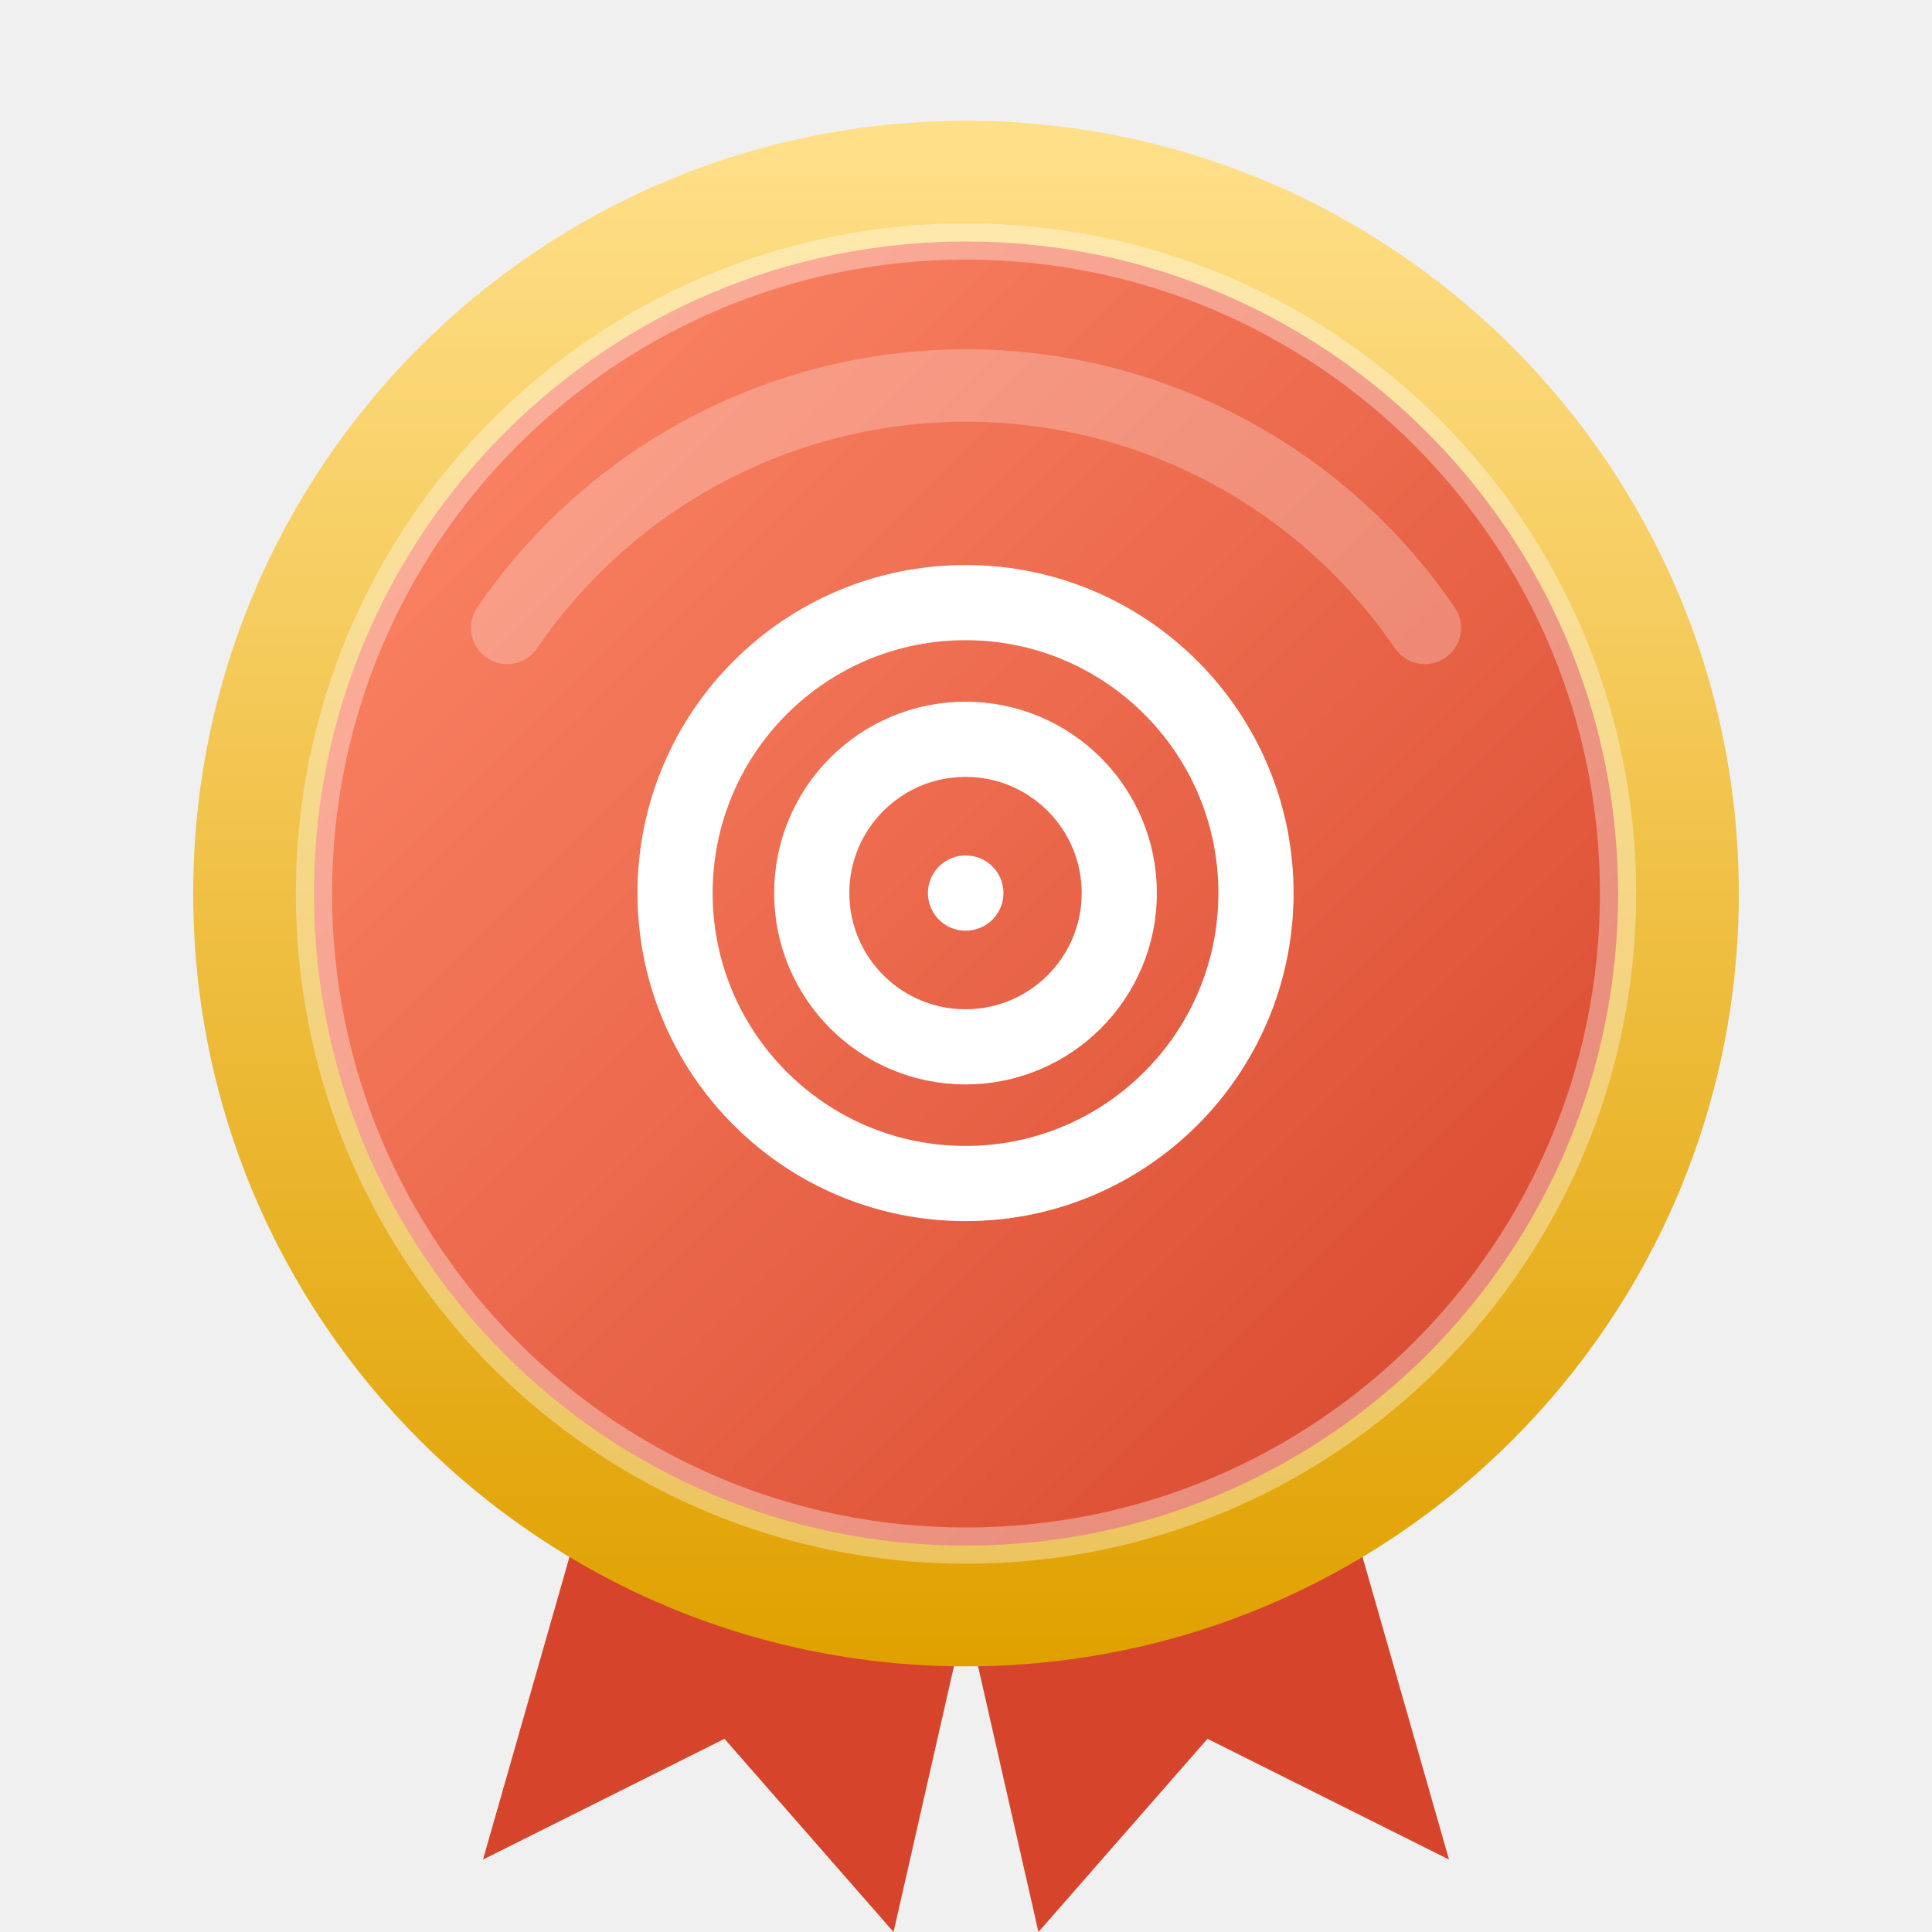
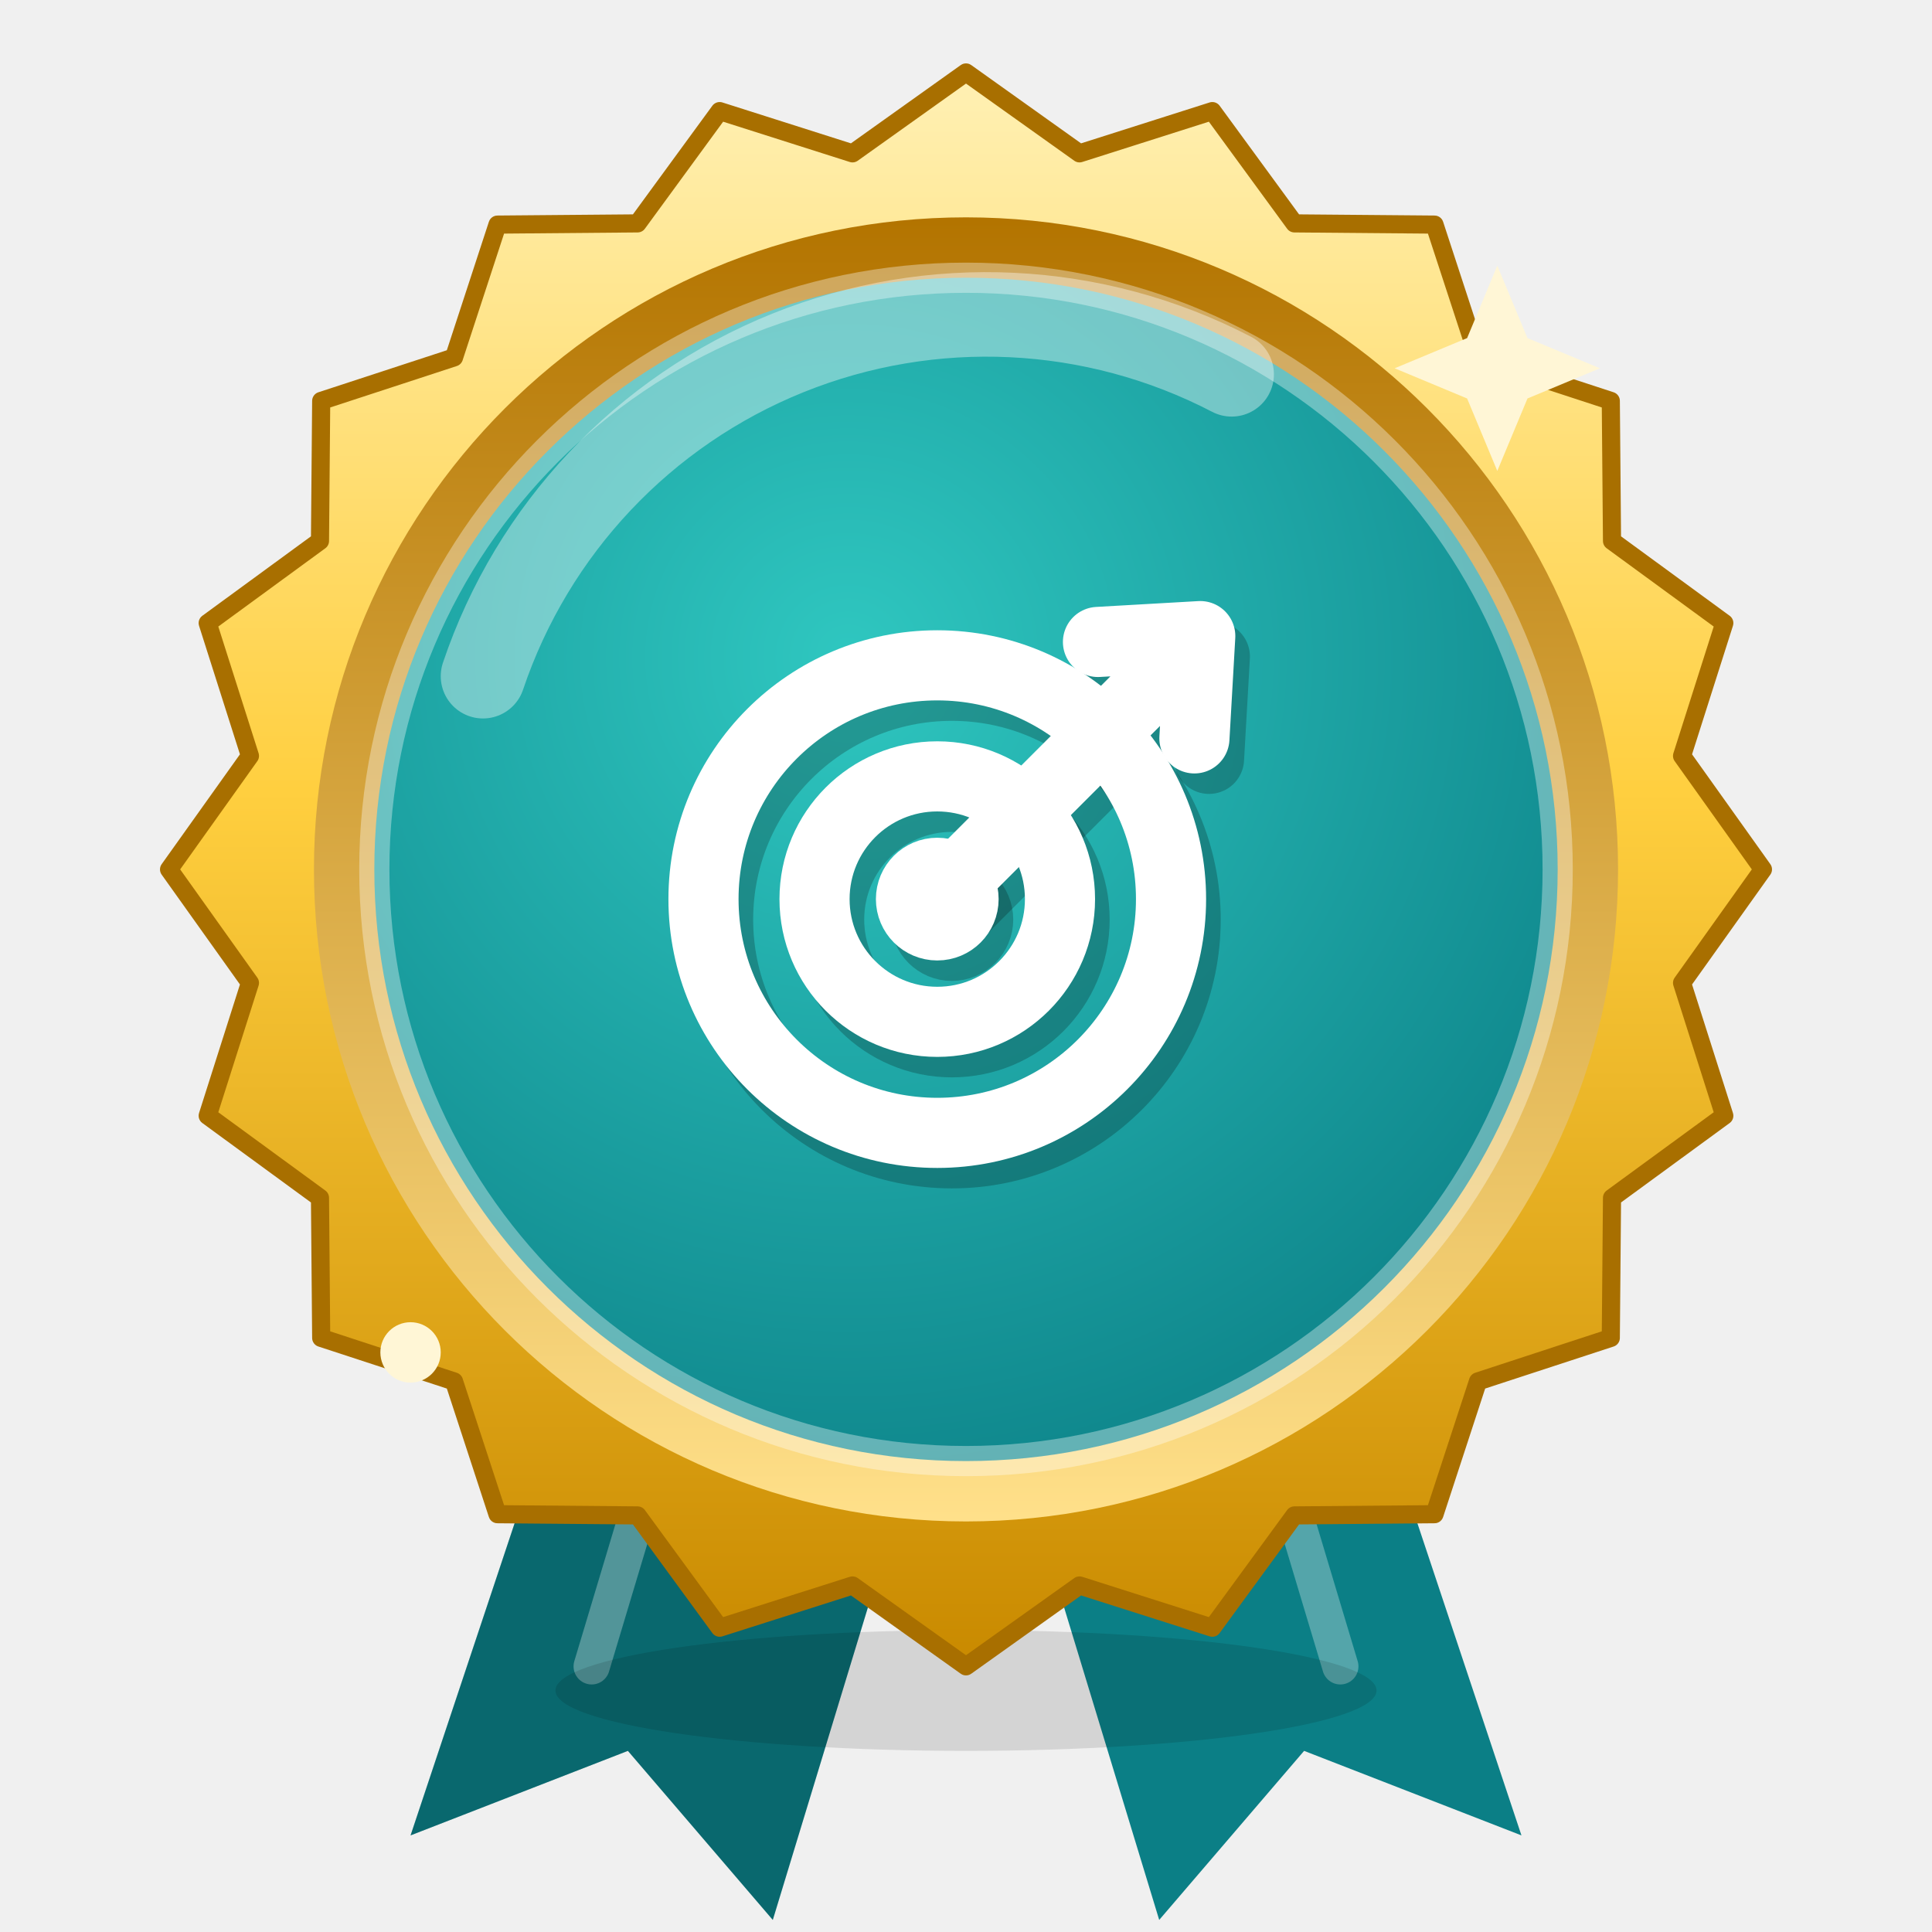
- <svg xmlns="http://www.w3.org/2000/svg" viewBox="0 0 160 160">
+ <svg xmlns="http://www.w3.org/2000/svg" viewBox="0 0 160 160" role="img" aria-labelledby="lern-t">
  <defs>
-     <linearGradient id="lernziele-g" x1="0" y1="0" x2="0" y2="1">
-       <stop offset="0" stop-color="#ffe08a" />
-       <stop offset="1" stop-color="#e0a100" />
+     <linearGradient id="lern-go" x2="0" y2="1">
+       <stop offset="0" stop-color="#fff0b3" />
+       <stop offset=".45" stop-color="#ffcf3f" />
+       <stop offset="1" stop-color="#c98a00" />
    </linearGradient>
-     <linearGradient id="lernziele-i" x1="0" y1="0" x2="1" y2="1">
-       <stop offset="0" stop-color="#ff8a6b" />
-       <stop offset="1" stop-color="#d6452b" />
+     <linearGradient id="lern-gr" x2="0" y2="1">
+       <stop offset="0" stop-color="#b37400" />
+       <stop offset="1" stop-color="#ffe08a" />
    </linearGradient>
+     <radialGradient id="lern-in" cx=".4" cy=".32" r=".8">
+       <stop offset="0" stop-color="#2fc7c0" />
+       <stop offset="1" stop-color="#0b7f86" />
+     </radialGradient>
  </defs>
-   <path d="M52 112 40 154l20-10 14 16 10-44zM108 112l12 42-20-10-14 16-10-44z" fill="#d6452b" />
-   <circle cx="80" cy="74" r="64" fill="url(#lernziele-g)" />
-   <circle cx="80" cy="74" r="54" fill="url(#lernziele-i)" />
-   <circle cx="80" cy="74" r="54" fill="none" stroke="#fff" stroke-opacity=".35" stroke-width="3" />
-   <path d="M42 52a46 46 0 0 1 76 0" fill="none" stroke="#fff" stroke-opacity=".25" stroke-width="6" stroke-linecap="round" />
-   <g transform="translate(46 40) scale(2.83)" fill="none" stroke="#fff" stroke-width="2.2" stroke-linecap="round" stroke-linejoin="round">
-     <circle cx="12" cy="12" r="8.5" />
-     <circle cx="12" cy="12" r="4.5" />
-     <path d="M12 12h.01" />
+   <path d="M50 104 34 152l18-7 12 14 14-46z" fill="#0b7f86" />
+   <path d="M110 104l16 48-18-7-12 14-14-46z" fill="#0b7f86" />
+   <path d="M50 104 34 152l18-7 12 14 14-46z" fill="#000" opacity=".18" />
+   <path d="M58 108l-9 30M102 108l9 30" stroke="#fff" stroke-opacity=".3" stroke-width="3" stroke-linecap="round" />
+   <ellipse cx="80" cy="140" rx="34" ry="5" fill="#000" opacity=".12" />
+   <path d="M80.0 6.0L89.4 12.7L100.4 9.2L107.2 18.5L118.8 18.6L122.4 29.6L133.4 33.2L133.5 44.8L142.8 51.6L139.3 62.6L146.0 72.0L139.3 81.4L142.8 92.4L133.5 99.2L133.4 110.8L122.4 114.4L118.8 125.4L107.2 125.5L100.4 134.8L89.4 131.3L80.0 138.0L70.6 131.3L59.6 134.8L52.8 125.5L41.2 125.4L37.6 114.4L26.6 110.8L26.5 99.2L17.2 92.4L20.7 81.4L14.0 72.0L20.7 62.6L17.2 51.6L26.5 44.8L26.6 33.2L37.6 29.6L41.2 18.6L52.8 18.5L59.6 9.2L70.6 12.7Z" fill="url(#lern-go)" stroke="#a86f00" stroke-width="1.5" stroke-linejoin="round" />
+   <circle cx="80" cy="72" r="54" fill="url(#lern-gr)" />
+   <circle cx="80" cy="72" r="49" fill="url(#lern-in)" />
+   <circle cx="80" cy="72" r="49" fill="none" stroke="#fff" stroke-opacity=".35" stroke-width="2.5" />
+   <path d="M40 56a44 44 0 0 1 62-25" fill="none" stroke="#fff" stroke-opacity=".38" stroke-width="7" stroke-linecap="round" />
+   <g transform="translate(51 43) scale(2.42)" fill="none" stroke="#000" stroke-opacity=".22" stroke-width="2.4" stroke-linecap="round" stroke-linejoin="round">
+     <g transform="translate(.5 .7)">
+       <circle cx="11" cy="13" r="8" />
+       <circle cx="11" cy="13" r="4.2" />
+       <circle cx="11" cy="13" r=".9" fill="#fff" />
+       <path d="M11 13l9-9M16.5 4.2 20 4l-.2 3.5" />
+     </g>
  </g>
+   <g transform="translate(51 43) scale(2.42)" fill="none" stroke="#fff" stroke-width="2.4" stroke-linecap="round" stroke-linejoin="round">
+     <circle cx="11" cy="13" r="8" />
+     <circle cx="11" cy="13" r="4.2" />
+     <circle cx="11" cy="13" r=".9" fill="#fff" />
+     <path d="M11 13l9-9M16.5 4.2 20 4l-.2 3.5" />
+   </g>
+   <path d="M124 22l2.5 6 6 2.5-6 2.5-2.5 6-2.5-6-6-2.5 6-2.5z" fill="#fff6d6" />
+   <circle cx="34" cy="112" r="2.5" fill="#fff6d6" />
</svg>
